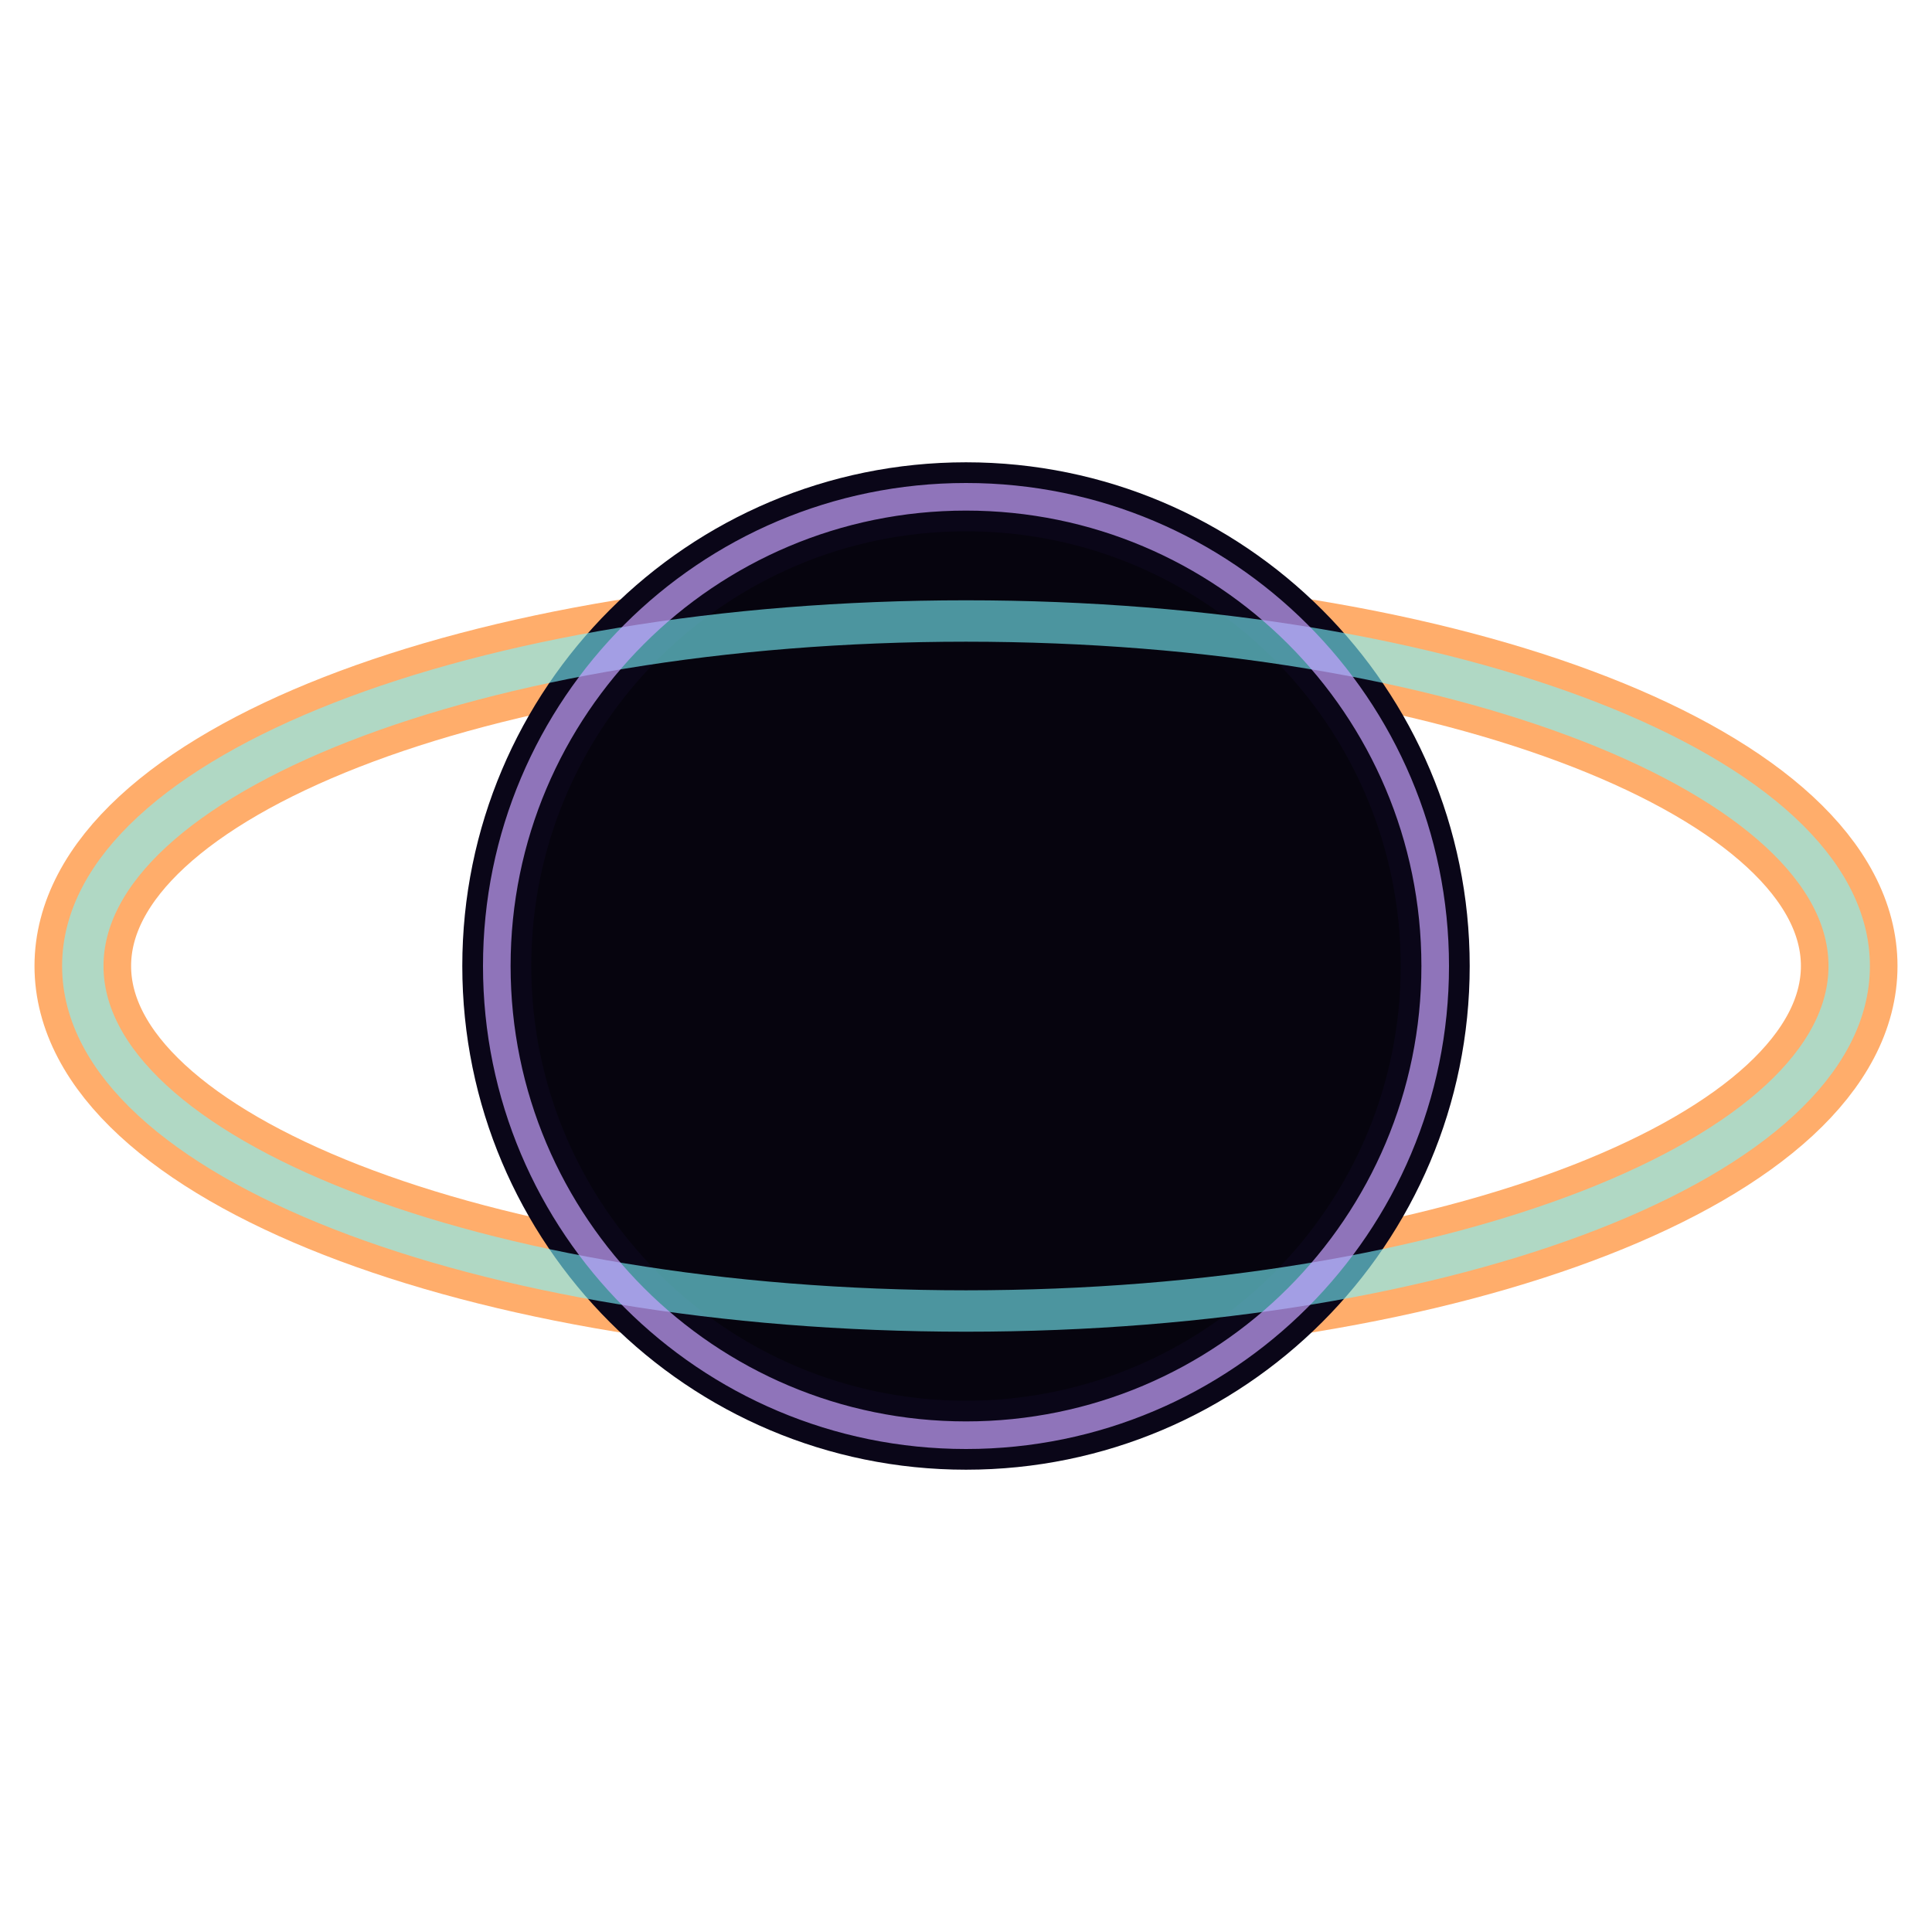
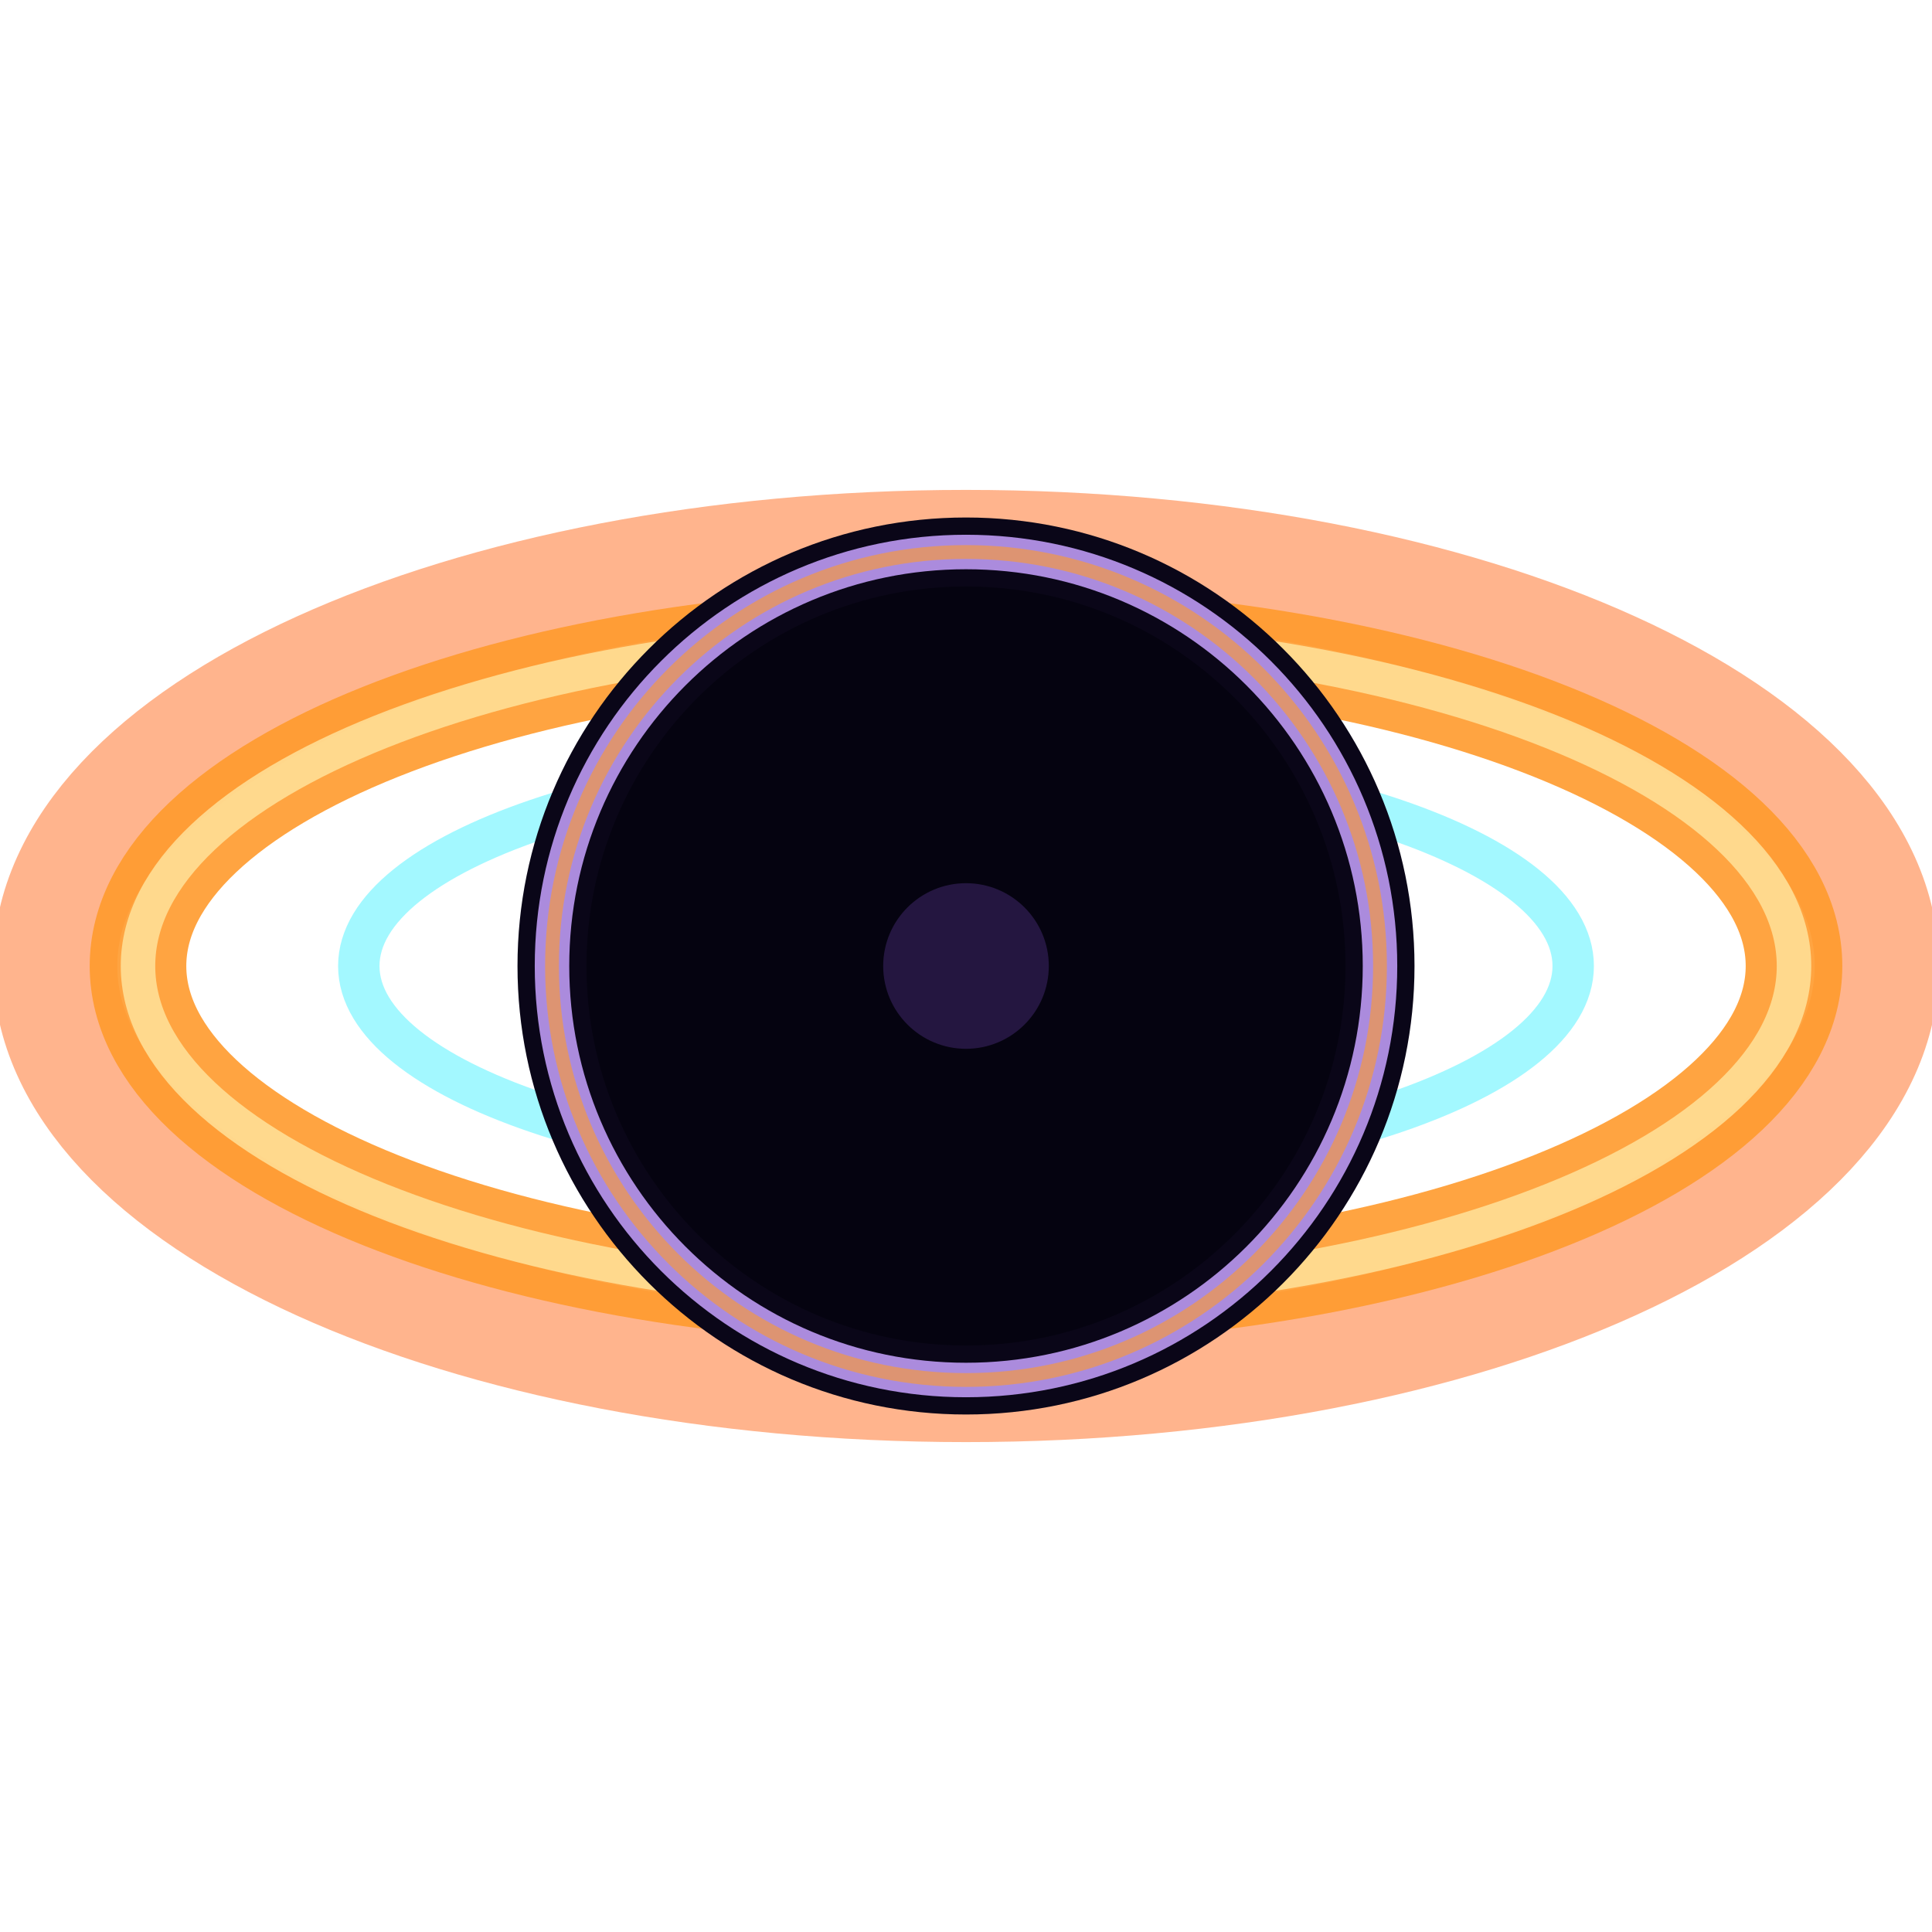
<svg xmlns="http://www.w3.org/2000/svg" viewBox="0 0 140 140">
-   <g stroke="#0a0618" stroke-width="5" stroke-linejoin="round">
-     <ellipse cx="70" cy="70" rx="64" ry="25" fill="none" stroke="#ff8a2c" stroke-width="7" opacity="0.7" />
-     <circle cx="70" cy="70" r="34" fill="#06040e" />
+   <ellipse cx="70" cy="70" rx="66" ry="30" fill="none" stroke="#ff6a1c" stroke-width="9" opacity="0.5" />
+   <g stroke-linejoin="round">
+     <ellipse cx="70" cy="70" rx="60" ry="24" fill="none" stroke="#ff9a2c" stroke-width="7" opacity="0.9" />
+     <ellipse cx="70" cy="70" rx="60" ry="24" fill="none" stroke="#ffe6a0" stroke-width="2.5" opacity="0.8" />
+     <ellipse cx="70" cy="70" rx="44" ry="15" fill="none" stroke="#7cf5ff" stroke-width="3" opacity="0.7" />
  </g>
-   <ellipse cx="70" cy="70" rx="64" ry="25" fill="none" stroke="#7cf5ff" stroke-width="3" opacity="0.6" />
-   <circle cx="70" cy="70" r="34" fill="none" stroke="#c8a2ff" stroke-width="2" opacity="0.7" />
+   <circle cx="70" cy="70" r="30" fill="#050310" stroke="#0a0618" stroke-width="5" />
+   <circle cx="70" cy="70" r="30" fill="none" stroke="#c8a2ff" stroke-width="2.5" opacity="0.85" />
+   <circle cx="70" cy="70" r="30" fill="none" stroke="#ff9a2c" stroke-width="1" opacity="0.6" />
+   <circle cx="70" cy="70" r="6" fill="#241640" />
</svg>
